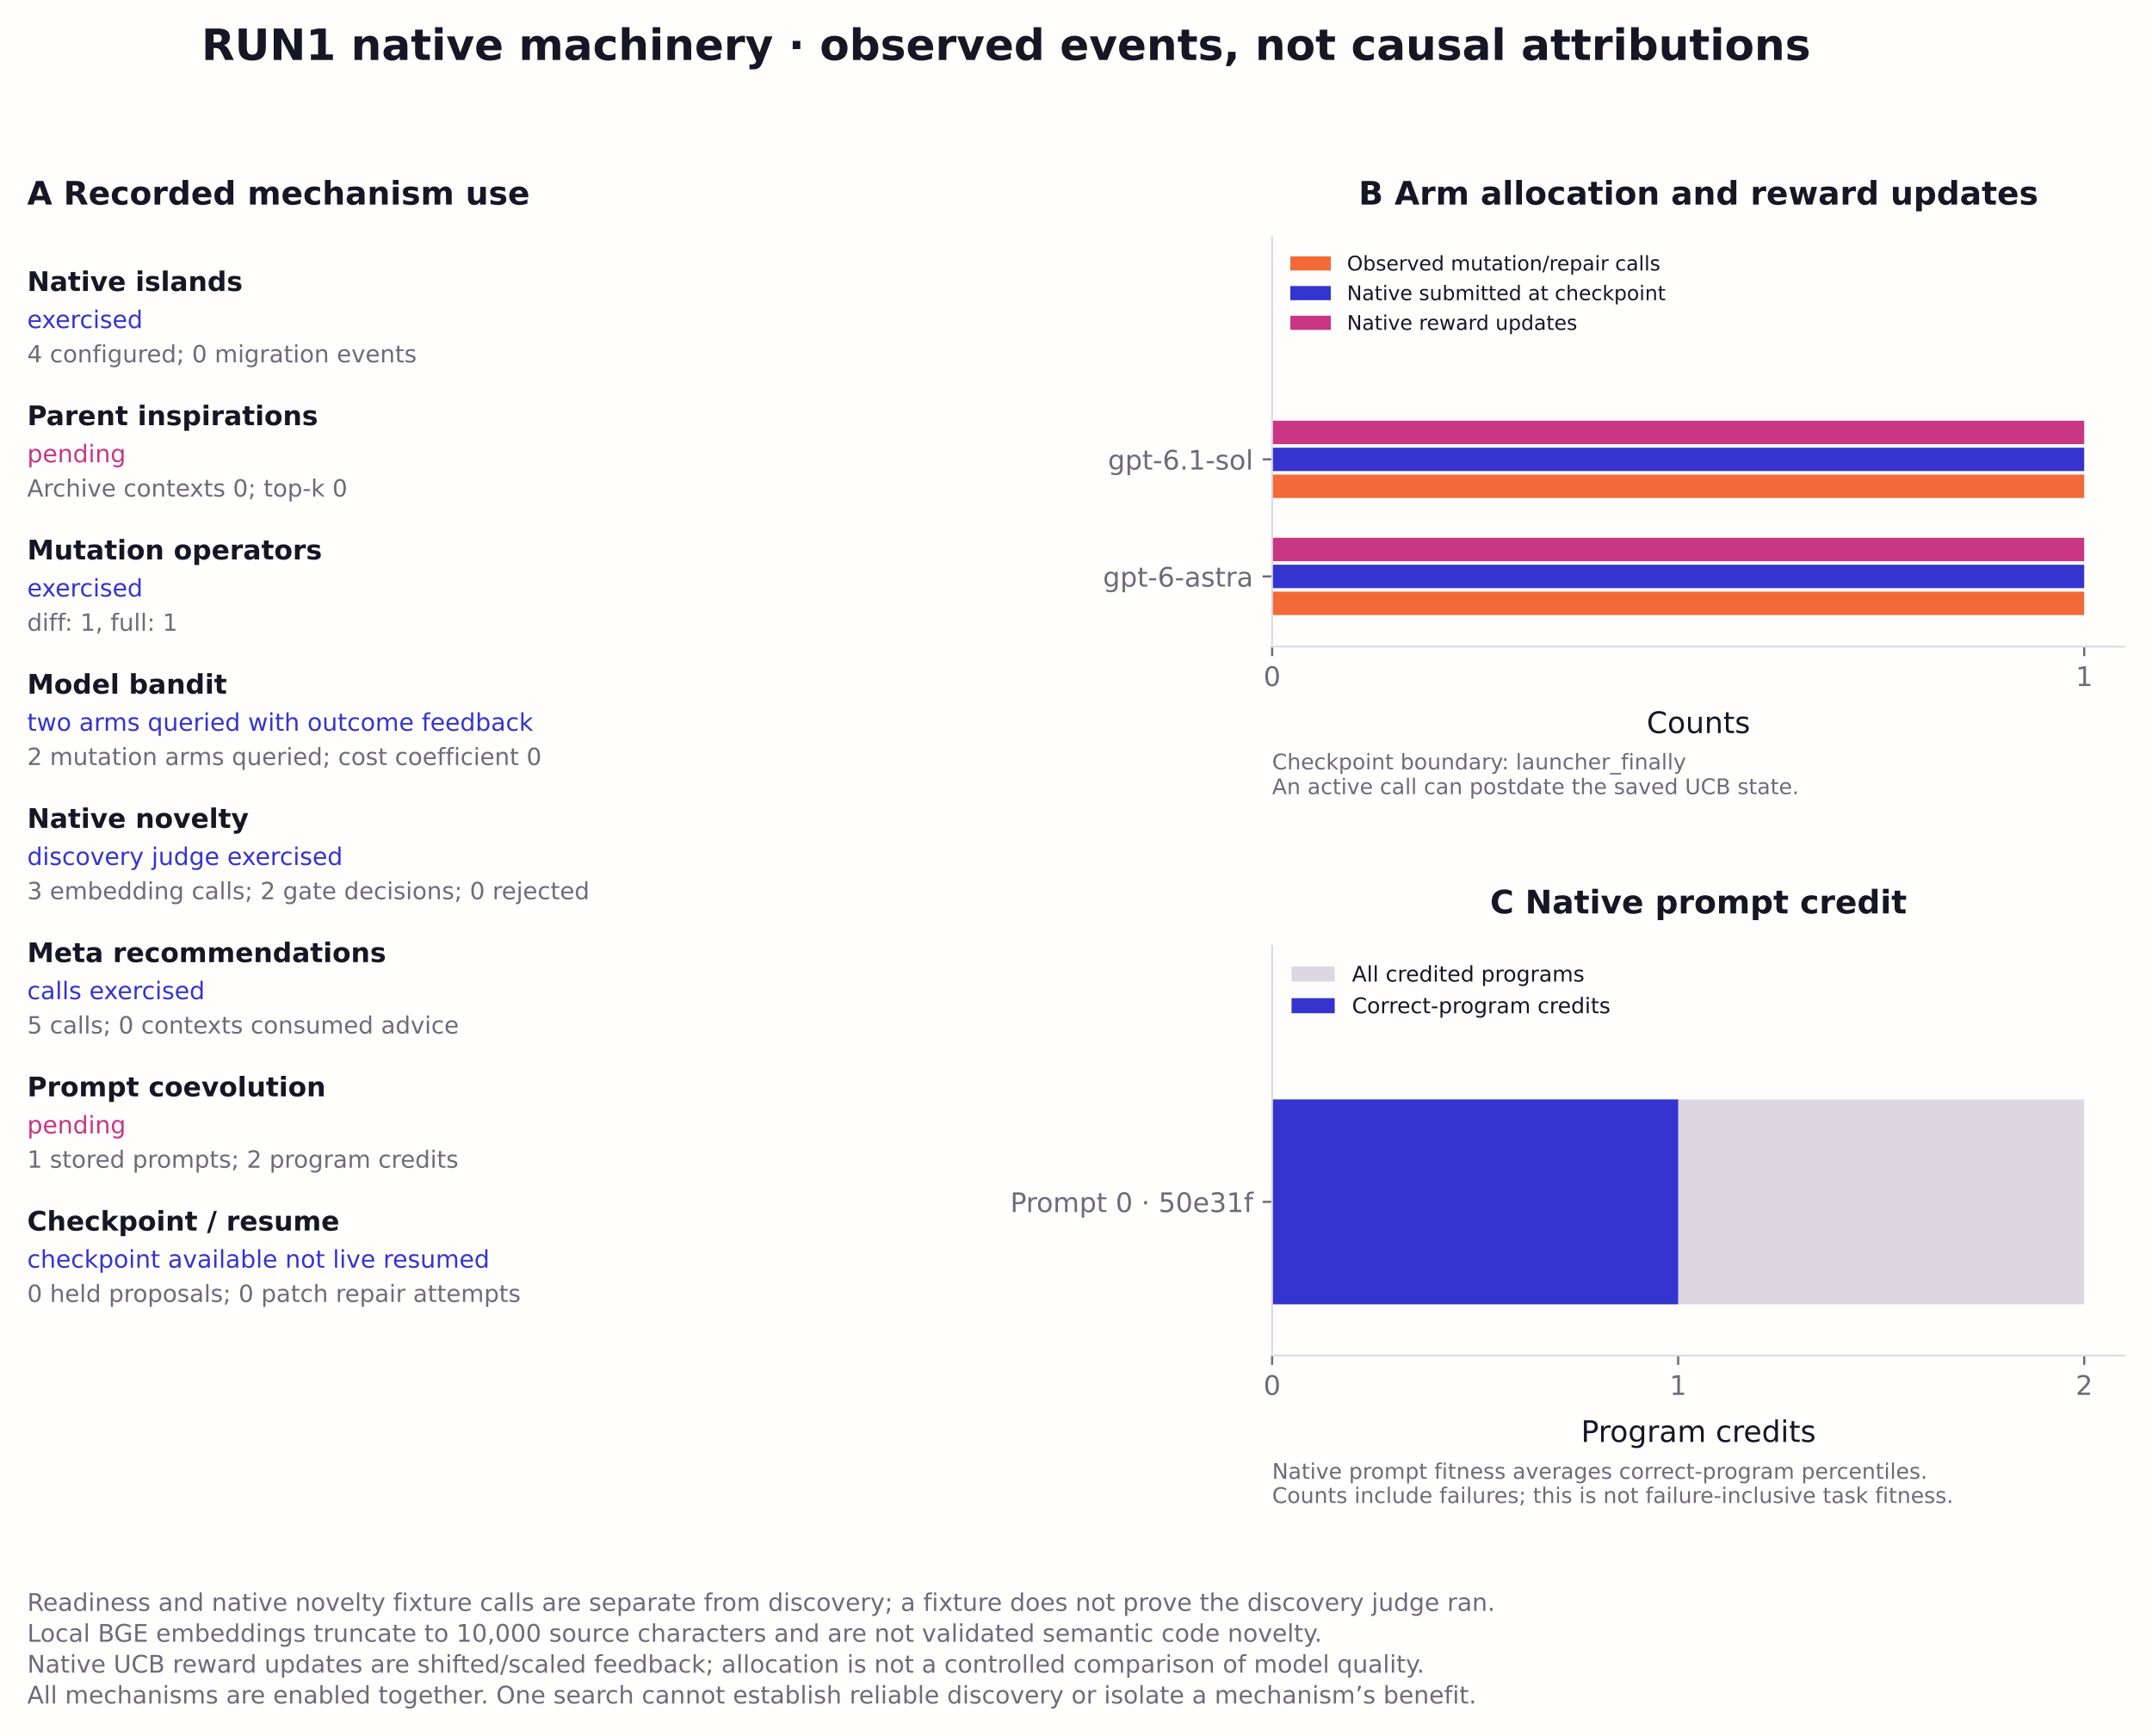
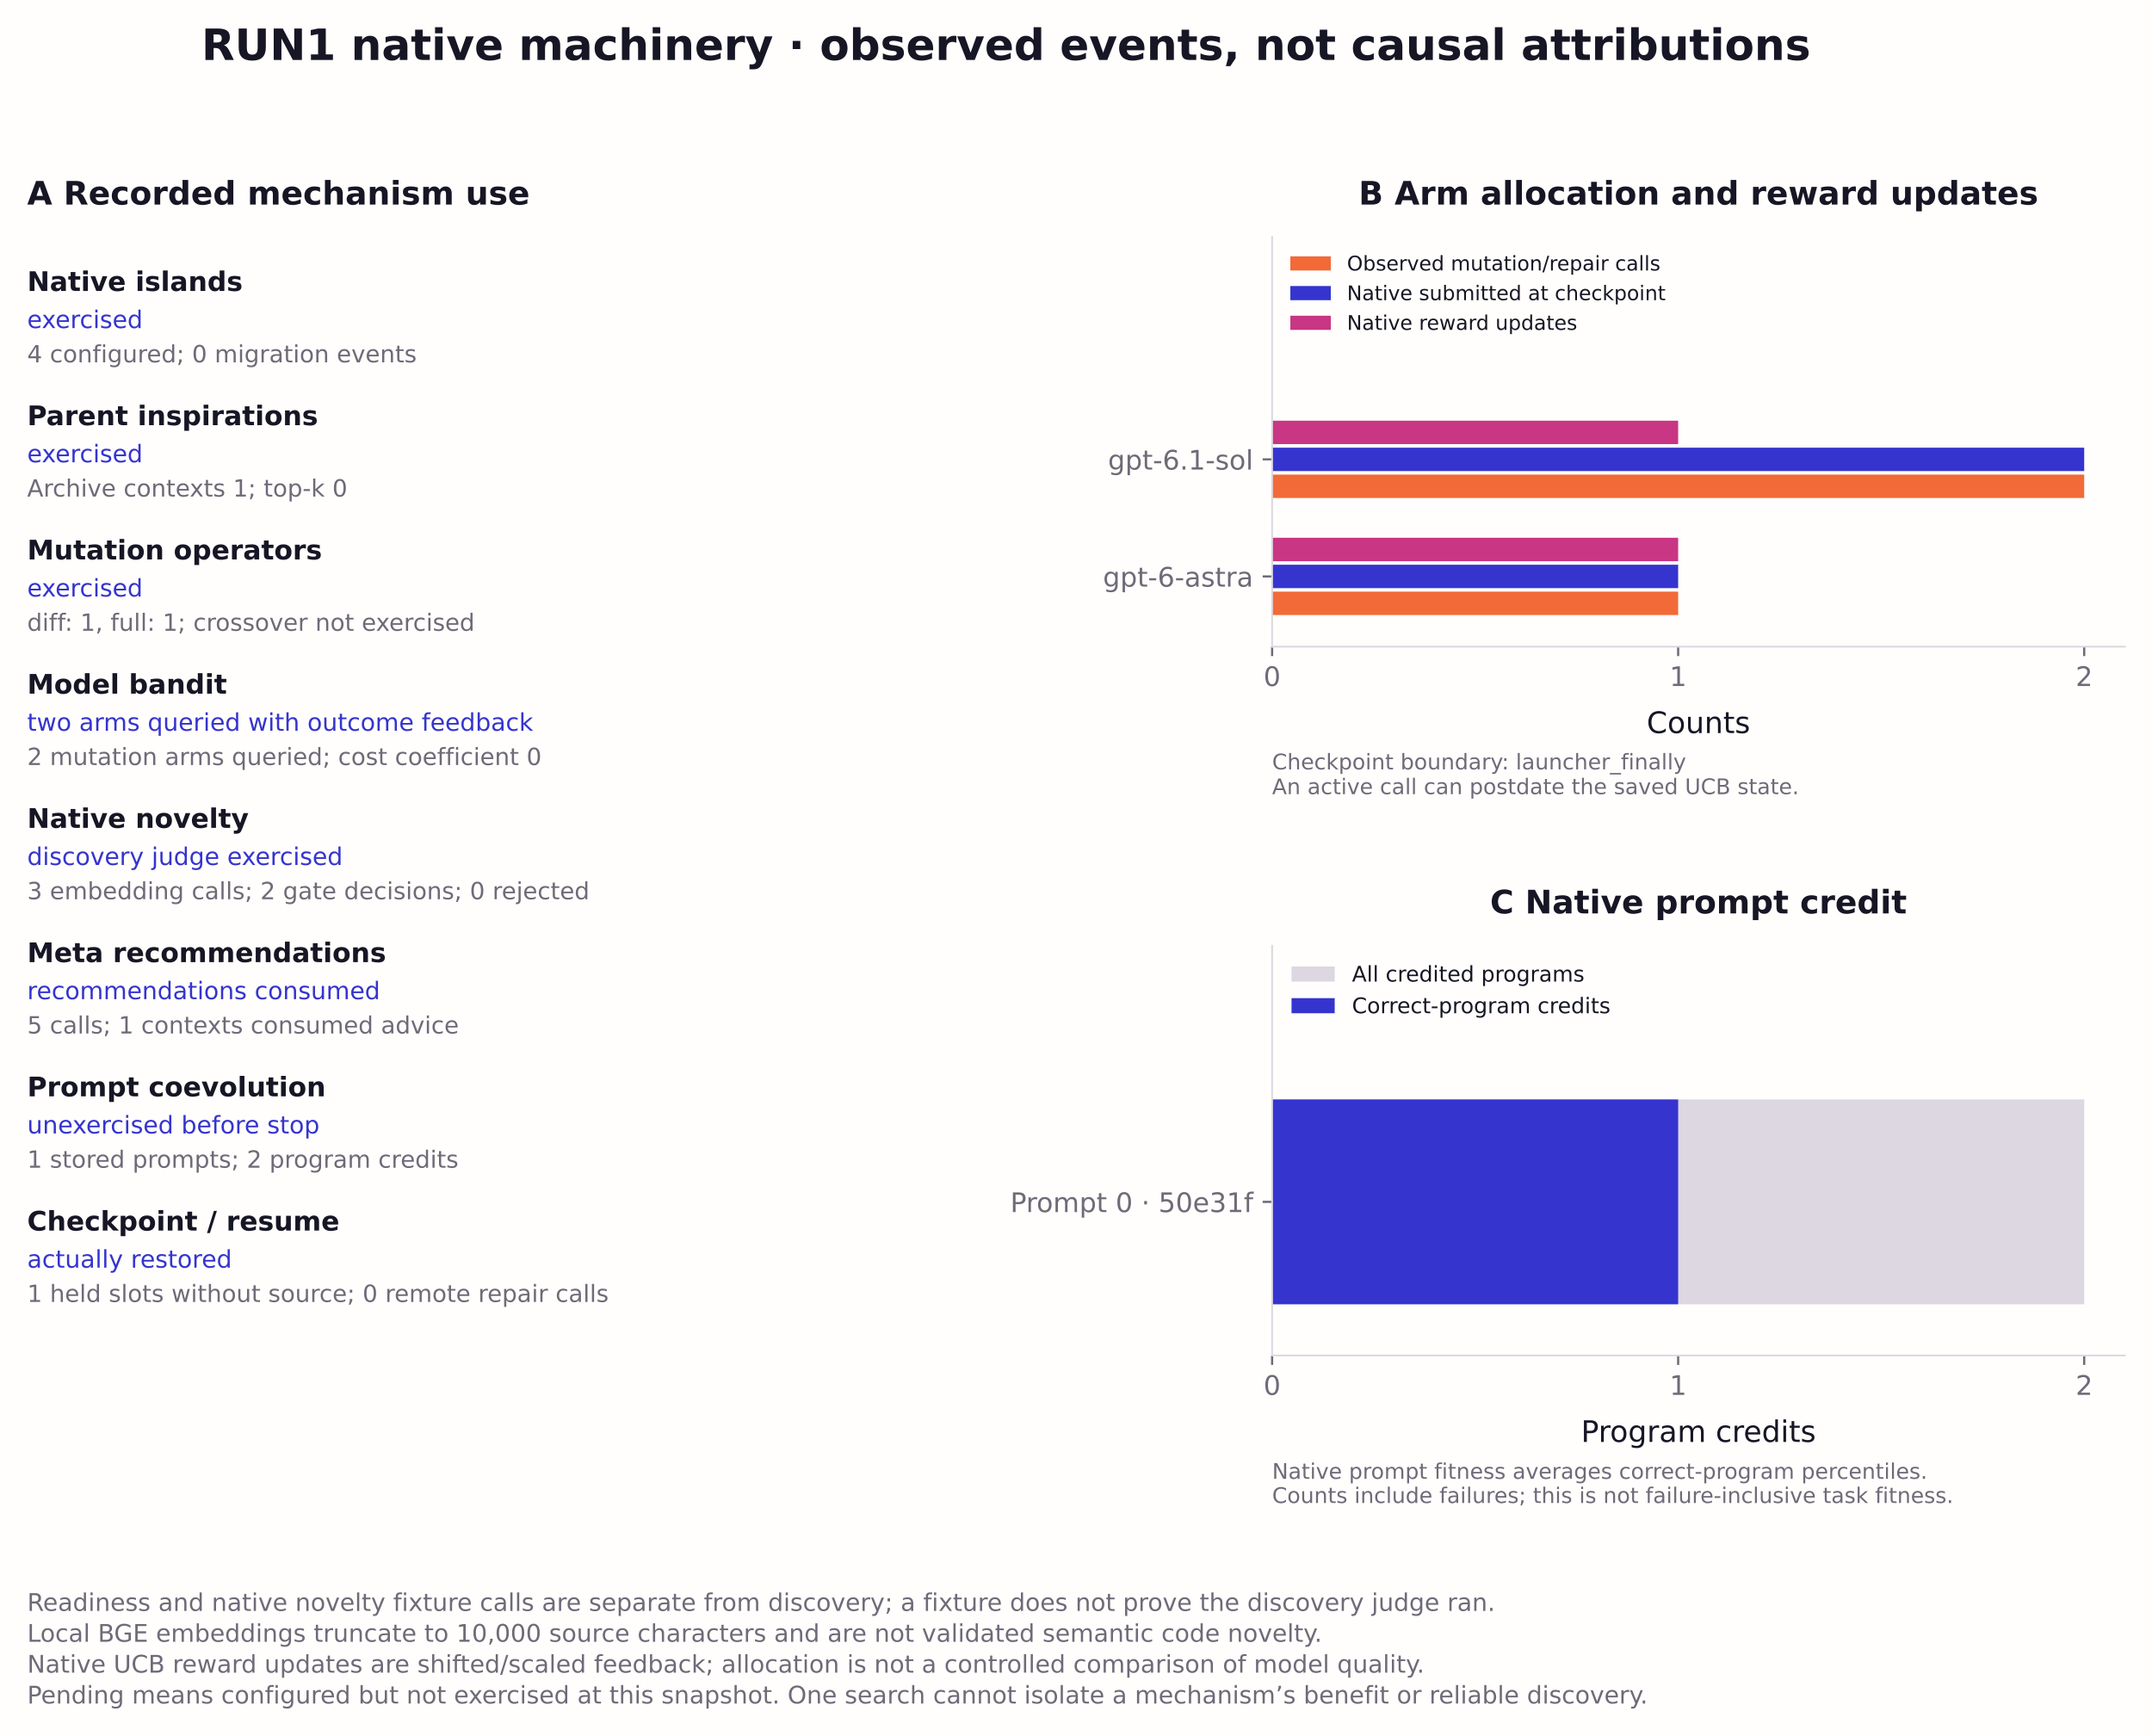
<svg xmlns="http://www.w3.org/2000/svg" xmlns:xlink="http://www.w3.org/1999/xlink" width="797.76pt" height="643.536pt" viewBox="0 0 797.76 643.536" version="1.1">
  <defs>
    <style type="text/css">*{stroke-linejoin: round; stroke-linecap: butt}</style>
  </defs>
  <g id="figure_1">
    <g id="patch_1">
      <path d="M 0 643.536 L 797.76 643.536 L 797.76 0 L 0 0 z " style="fill: #fffefc" />
    </g>
    <g id="axes_1">
      <g id="text_1">
        <text style="font-weight: 700; font-size: 10px; font-family: 'DejaVu Sans'; text-anchor: start; fill: #161625" x="10.08" y="107.88" transform="rotate(-0 10.08 107.88)">Native islands</text>
      </g>
      <g id="text_2">
        <text style="font-size: 9px; font-family: 'DejaVu Sans'; text-anchor: start; fill: #3534cf" x="10.08" y="121.635" transform="rotate(-0 10.08 121.6354)">exercised</text>
      </g>
      <g id="text_3">
        <text style="font-size: 8.8px; font-family: 'DejaVu Sans'; text-anchor: start; fill: #6f6a78" x="10.08" y="134.34" transform="rotate(-0 10.08 134.3397)">4 configured; 0 migration events</text>
      </g>
      <g id="text_4">
        <text style="font-weight: 700; font-size: 10px; font-family: 'DejaVu Sans'; text-anchor: start; fill: #161625" x="10.08" y="157.646" transform="rotate(-0 10.08 157.6464)">Parent inspirations</text>
      </g>
      <g id="text_5">
-         <text style="font-size: 9px; font-family: 'DejaVu Sans'; text-anchor: start; fill: #c93683" x="10.08" y="171.402" transform="rotate(-0 10.08 171.4018)">pending</text>
+         <text style="font-size: 9px; font-family: 'DejaVu Sans'; text-anchor: start; fill: #3534cf" x="10.08" y="171.402" transform="rotate(-0 10.08 171.4018)">exercised</text>
      </g>
      <g id="text_6">
-         <text style="font-size: 8.8px; font-family: 'DejaVu Sans'; text-anchor: start; fill: #6f6a78" x="10.08" y="184.106" transform="rotate(-0 10.08 184.1061)">Archive contexts 0; top-k 0</text>
+         <text style="font-size: 8.8px; font-family: 'DejaVu Sans'; text-anchor: start; fill: #6f6a78" x="10.08" y="184.106" transform="rotate(-0 10.08 184.1061)">Archive contexts 1; top-k 0</text>
      </g>
      <g id="text_7">
        <text style="font-weight: 700; font-size: 10px; font-family: 'DejaVu Sans'; text-anchor: start; fill: #161625" x="10.08" y="207.413" transform="rotate(-0 10.08 207.4128)">Mutation operators</text>
      </g>
      <g id="text_8">
        <text style="font-size: 9px; font-family: 'DejaVu Sans'; text-anchor: start; fill: #3534cf" x="10.08" y="221.168" transform="rotate(-0 10.08 221.1682)">exercised</text>
      </g>
      <g id="text_9">
-         <text style="font-size: 8.8px; font-family: 'DejaVu Sans'; text-anchor: start; fill: #6f6a78" x="10.08" y="233.873" transform="rotate(-0 10.08 233.8725)">diff: 1, full: 1</text>
+         <text style="font-size: 8.8px; font-family: 'DejaVu Sans'; text-anchor: start; fill: #6f6a78" x="10.08" y="233.873" transform="rotate(-0 10.08 233.8725)">diff: 1, full: 1; crossover not exercised</text>
      </g>
      <g id="text_10">
        <text style="font-weight: 700; font-size: 10px; font-family: 'DejaVu Sans'; text-anchor: start; fill: #161625" x="10.08" y="257.179" transform="rotate(-0 10.08 257.1792)">Model bandit</text>
      </g>
      <g id="text_11">
        <text style="font-size: 9px; font-family: 'DejaVu Sans'; text-anchor: start; fill: #3534cf" x="10.08" y="270.935" transform="rotate(-0 10.08 270.9346)">two arms queried with outcome feedback</text>
      </g>
      <g id="text_12">
        <text style="font-size: 8.8px; font-family: 'DejaVu Sans'; text-anchor: start; fill: #6f6a78" x="10.08" y="283.639" transform="rotate(-0 10.08 283.6389)">2 mutation arms queried; cost coefficient 0</text>
      </g>
      <g id="text_13">
        <text style="font-weight: 700; font-size: 10px; font-family: 'DejaVu Sans'; text-anchor: start; fill: #161625" x="10.08" y="306.946" transform="rotate(-0 10.08 306.9456)">Native novelty</text>
      </g>
      <g id="text_14">
        <text style="font-size: 9px; font-family: 'DejaVu Sans'; text-anchor: start; fill: #3534cf" x="10.08" y="320.701" transform="rotate(-0 10.08 320.701)">discovery judge exercised</text>
      </g>
      <g id="text_15">
        <text style="font-size: 8.8px; font-family: 'DejaVu Sans'; text-anchor: start; fill: #6f6a78" x="10.08" y="333.405" transform="rotate(-0 10.08 333.4053)">3 embedding calls; 2 gate decisions; 0 rejected</text>
      </g>
      <g id="text_16">
        <text style="font-weight: 700; font-size: 10px; font-family: 'DejaVu Sans'; text-anchor: start; fill: #161625" x="10.08" y="356.712" transform="rotate(-0 10.08 356.712)">Meta recommendations</text>
      </g>
      <g id="text_17">
-         <text style="font-size: 9px; font-family: 'DejaVu Sans'; text-anchor: start; fill: #3534cf" x="10.08" y="370.467" transform="rotate(-0 10.08 370.4674)">calls exercised</text>
+         <text style="font-size: 9px; font-family: 'DejaVu Sans'; text-anchor: start; fill: #3534cf" x="10.08" y="370.467" transform="rotate(-0 10.08 370.4674)">recommendations consumed</text>
      </g>
      <g id="text_18">
-         <text style="font-size: 8.8px; font-family: 'DejaVu Sans'; text-anchor: start; fill: #6f6a78" x="10.08" y="383.172" transform="rotate(-0 10.08 383.1717)">5 calls; 0 contexts consumed advice</text>
+         <text style="font-size: 8.8px; font-family: 'DejaVu Sans'; text-anchor: start; fill: #6f6a78" x="10.08" y="383.172" transform="rotate(-0 10.08 383.1717)">5 calls; 1 contexts consumed advice</text>
      </g>
      <g id="text_19">
        <text style="font-weight: 700; font-size: 10px; font-family: 'DejaVu Sans'; text-anchor: start; fill: #161625" x="10.08" y="406.478" transform="rotate(-0 10.08 406.4784)">Prompt coevolution</text>
      </g>
      <g id="text_20">
-         <text style="font-size: 9px; font-family: 'DejaVu Sans'; text-anchor: start; fill: #c93683" x="10.08" y="420.234" transform="rotate(-0 10.08 420.2338)">pending</text>
+         <text style="font-size: 9px; font-family: 'DejaVu Sans'; text-anchor: start; fill: #3534cf" x="10.08" y="420.234" transform="rotate(-0 10.08 420.2338)">unexercised before stop</text>
      </g>
      <g id="text_21">
        <text style="font-size: 8.8px; font-family: 'DejaVu Sans'; text-anchor: start; fill: #6f6a78" x="10.08" y="432.938" transform="rotate(-0 10.08 432.9381)">1 stored prompts; 2 program credits</text>
      </g>
      <g id="text_22">
        <text style="font-weight: 700; font-size: 10px; font-family: 'DejaVu Sans'; text-anchor: start; fill: #161625" x="10.08" y="456.245" transform="rotate(-0 10.08 456.2448)">Checkpoint / resume</text>
      </g>
      <g id="text_23">
-         <text style="font-size: 9px; font-family: 'DejaVu Sans'; text-anchor: start; fill: #3534cf" x="10.08" y="470" transform="rotate(-0 10.08 470.0002)">checkpoint available not live resumed</text>
+         <text style="font-size: 9px; font-family: 'DejaVu Sans'; text-anchor: start; fill: #3534cf" x="10.08" y="470" transform="rotate(-0 10.08 470.0002)">actually restored</text>
      </g>
      <g id="text_24">
-         <text style="font-size: 8.8px; font-family: 'DejaVu Sans'; text-anchor: start; fill: #6f6a78" x="10.08" y="482.705" transform="rotate(-0 10.08 482.7045)">0 held proposals; 0 patch repair attempts</text>
+         <text style="font-size: 8.8px; font-family: 'DejaVu Sans'; text-anchor: start; fill: #6f6a78" x="10.08" y="482.705" transform="rotate(-0 10.08 482.7045)">1 held slots without source; 0 remote repair calls</text>
      </g>
      <g id="text_25">
        <text style="font-weight: 700; font-size: 12px; font-family: 'DejaVu Sans'; text-anchor: start; fill: #161625" x="10.08" y="75.84" transform="rotate(-0 10.08 75.84)">A  Recorded mechanism use</text>
      </g>
    </g>
    <g id="axes_2">
      <g id="patch_2">
        <path d="M 471.582 239.752 L 787.68 239.752 L 787.68 87.84 L 471.582 87.84 z " style="fill: #fffefc" />
      </g>
      <g id="patch_3">
-         <path d="M 471.582 228.033 L 772.628 228.033 L 772.628 219.352 L 471.582 219.352 z " clip-path="url(#p3bfd364695)" style="fill: #f26a37" />
+         <path d="M 471.582 228.033 L 622.105 228.033 L 622.105 219.352 L 471.582 219.352 z " clip-path="url(#p3bfd364695)" style="fill: #f26a37" />
      </g>
      <g id="patch_4">
        <path d="M 471.582 184.63 L 772.628 184.63 L 772.628 175.949 L 471.582 175.949 z " clip-path="url(#p3bfd364695)" style="fill: #f26a37" />
      </g>
      <g id="patch_5">
-         <path d="M 471.582 218.05 L 772.628 218.05 L 772.628 209.37 L 471.582 209.37 z " clip-path="url(#p3bfd364695)" style="fill: #3534cf" />
+         <path d="M 471.582 218.05 L 622.105 218.05 L 622.105 209.37 L 471.582 209.37 z " clip-path="url(#p3bfd364695)" style="fill: #3534cf" />
      </g>
      <g id="patch_6">
        <path d="M 471.582 174.647 L 772.628 174.647 L 772.628 165.966 L 471.582 165.966 z " clip-path="url(#p3bfd364695)" style="fill: #3534cf" />
      </g>
      <g id="patch_7">
-         <path d="M 471.582 208.068 L 772.628 208.068 L 772.628 199.387 L 471.582 199.387 z " clip-path="url(#p3bfd364695)" style="fill: #c93683" />
+         <path d="M 471.582 208.068 L 622.105 208.068 L 622.105 199.387 L 471.582 199.387 z " clip-path="url(#p3bfd364695)" style="fill: #c93683" />
      </g>
      <g id="patch_8">
-         <path d="M 471.582 164.664 L 772.628 164.664 L 772.628 155.983 L 471.582 155.983 z " clip-path="url(#p3bfd364695)" style="fill: #c93683" />
+         <path d="M 471.582 164.664 L 622.105 164.664 L 622.105 155.983 L 471.582 155.983 z " clip-path="url(#p3bfd364695)" style="fill: #c93683" />
      </g>
      <g id="matplotlib.axis_1">
        <g id="xtick_1">
          <g id="line2d_1">
            <defs>
              <path id="m9706a7be92" d="M 0 0 L 0 3.5 " style="stroke: #6f6a78; stroke-width: 0.8" />
            </defs>
            <g>
              <use xlink:href="#m9706a7be92" x="471.582" y="239.752" style="fill: #6f6a78; stroke: #6f6a78; stroke-width: 0.8" />
            </g>
          </g>
          <g id="text_26">
            <text style="font-size: 10px; font-family: 'DejaVu Sans'; text-anchor: middle; fill: #6f6a78" x="471.582" y="254.351" transform="rotate(-0 471.5824 254.3505)">0</text>
          </g>
        </g>
        <g id="xtick_2">
          <g id="line2d_2">
            <g>
+               <use xlink:href="#m9706a7be92" x="622.105" y="239.752" style="fill: #6f6a78; stroke: #6f6a78; stroke-width: 0.8" />
+             </g>
+           </g>
+           <g id="text_27">
+             <text style="font-size: 10px; font-family: 'DejaVu Sans'; text-anchor: middle; fill: #6f6a78" x="622.105" y="254.351" transform="rotate(-0 622.1051 254.3505)">1</text>
+           </g>
+         </g>
+         <g id="xtick_3">
+           <g id="line2d_3">
+             <g>
              <use xlink:href="#m9706a7be92" x="772.628" y="239.752" style="fill: #6f6a78; stroke: #6f6a78; stroke-width: 0.8" />
            </g>
          </g>
-           <g id="text_27">
-             <text style="font-size: 10px; font-family: 'DejaVu Sans'; text-anchor: middle; fill: #6f6a78" x="772.628" y="254.351" transform="rotate(-0 772.6277 254.3505)">1</text>
-           </g>
-         </g>
-         <g id="text_28">
+           <g id="text_28">
+             <text style="font-size: 10px; font-family: 'DejaVu Sans'; text-anchor: middle; fill: #6f6a78" x="772.628" y="254.351" transform="rotate(-0 772.6277 254.3505)">2</text>
+           </g>
+         </g>
+         <g id="text_29">
          <text style="font-size: 11px; font-family: 'DejaVu Sans'; text-anchor: middle; fill: #161625" x="629.631" y="271.788" transform="rotate(-0 629.6312 271.7885)">Counts</text>
        </g>
      </g>
      <g id="matplotlib.axis_2">
        <g id="ytick_1">
-           <g id="line2d_3">
+           <g id="line2d_4">
            <defs>
              <path id="m04c4370693" d="M 0 0 L -3.5 0 " style="stroke: #6f6a78; stroke-width: 0.8" />
            </defs>
            <g>
              <use xlink:href="#m04c4370693" x="471.582" y="213.71" style="fill: #6f6a78; stroke: #6f6a78; stroke-width: 0.8" />
            </g>
          </g>
-           <g id="text_29">
+           <g id="text_30">
            <text style="font-size: 10px; font-family: 'DejaVu Sans'; text-anchor: end; fill: #6f6a78" x="464.582" y="217.509" transform="rotate(-0 464.5824 217.5092)">gpt-6-astra</text>
          </g>
        </g>
        <g id="ytick_2">
-           <g id="line2d_4">
+           <g id="line2d_5">
            <g>
              <use xlink:href="#m04c4370693" x="471.582" y="170.307" style="fill: #6f6a78; stroke: #6f6a78; stroke-width: 0.8" />
            </g>
          </g>
-           <g id="text_30">
+           <g id="text_31">
            <text style="font-size: 10px; font-family: 'DejaVu Sans'; text-anchor: end; fill: #6f6a78" x="464.582" y="174.106" transform="rotate(-0 464.5824 174.1058)">gpt-6.1-sol</text>
          </g>
        </g>
      </g>
      <g id="patch_9">
        <path d="M 471.582 239.752 L 471.582 87.84 " style="fill: none; stroke: #dcd7e0; stroke-width: 0.65; stroke-linejoin: miter; stroke-linecap: square" />
      </g>
      <g id="patch_10">
        <path d="M 471.582 239.752 L 787.68 239.752 " style="fill: none; stroke: #dcd7e0; stroke-width: 0.65; stroke-linejoin: miter; stroke-linecap: square" />
      </g>
-       <g id="text_31">
+       <g id="text_32">
        <text style="font-size: 8px; font-family: 'DejaVu Sans'; fill: #6f6a78" transform="translate(471.5824 285.2597)">Checkpoint boundary: launcher_finally</text>
        <text style="font-size: 8px; font-family: 'DejaVu Sans'; fill: #6f6a78" transform="translate(471.5824 294.4404)">An active call can postdate the saved UCB state.</text>
      </g>
-       <g id="text_32">
+       <g id="text_33">
        <text style="font-weight: 700; font-size: 12px; font-family: 'DejaVu Sans'; text-anchor: middle; fill: #161625" x="629.631" y="75.84" transform="rotate(-0 629.6312 75.84)">B  Arm allocation and reward updates</text>
      </g>
      <g id="legend_1">
        <g id="patch_11">
          <path d="M 478.332 100.289 L 493.332 100.289 L 493.332 95.039 L 478.332 95.039 z " style="fill: #f26a37" />
        </g>
-         <g id="text_33">
+         <g id="text_34">
          <text style="font-size: 7.5px; font-family: 'DejaVu Sans'; text-anchor: start; fill: #161625" x="499.332" y="100.289" transform="rotate(-0 499.3324 100.2888)">Observed mutation/repair calls</text>
        </g>
        <g id="patch_12">
          <path d="M 478.332 111.297 L 493.332 111.297 L 493.332 106.047 L 478.332 106.047 z " style="fill: #3534cf" />
        </g>
-         <g id="text_34">
+         <g id="text_35">
          <text style="font-size: 7.5px; font-family: 'DejaVu Sans'; text-anchor: start; fill: #161625" x="499.332" y="111.297" transform="rotate(-0 499.3324 111.2974)">Native submitted at checkpoint</text>
        </g>
        <g id="patch_13">
          <path d="M 478.332 122.306 L 493.332 122.306 L 493.332 117.056 L 478.332 117.056 z " style="fill: #c93683" />
        </g>
-         <g id="text_35">
+         <g id="text_36">
          <text style="font-size: 7.5px; font-family: 'DejaVu Sans'; text-anchor: start; fill: #161625" x="499.332" y="122.306" transform="rotate(-0 499.3324 122.306)">Native reward updates</text>
        </g>
      </g>
    </g>
    <g id="axes_3">
      <g id="patch_14">
        <path d="M 471.582 502.56 L 787.68 502.56 L 787.68 350.648 L 471.582 350.648 z " style="fill: #fffefc" />
      </g>
      <g id="patch_15">
        <path d="M 471.582 407.615 L 772.628 407.615 L 772.628 483.571 L 471.582 483.571 z " clip-path="url(#p77b57ad886)" style="fill: #dcd7e0" />
      </g>
      <g id="patch_16">
        <path d="M 471.582 407.615 L 622.105 407.615 L 622.105 483.571 L 471.582 483.571 z " clip-path="url(#p77b57ad886)" style="fill: #3534cf" />
      </g>
      <g id="matplotlib.axis_3">
-         <g id="xtick_3">
-           <g id="line2d_5">
-             <g>
-               <use xlink:href="#m9706a7be92" x="471.582" y="502.56" style="fill: #6f6a78; stroke: #6f6a78; stroke-width: 0.8" />
-             </g>
-           </g>
-           <g id="text_36">
-             <text style="font-size: 10px; font-family: 'DejaVu Sans'; text-anchor: middle; fill: #6f6a78" x="471.582" y="517.158" transform="rotate(-0 471.5824 517.1584)">0</text>
-           </g>
-         </g>
        <g id="xtick_4">
          <g id="line2d_6">
            <g>
-               <use xlink:href="#m9706a7be92" x="622.105" y="502.56" style="fill: #6f6a78; stroke: #6f6a78; stroke-width: 0.8" />
+               <use xlink:href="#m9706a7be92" x="471.582" y="502.56" style="fill: #6f6a78; stroke: #6f6a78; stroke-width: 0.8" />
            </g>
          </g>
          <g id="text_37">
-             <text style="font-size: 10px; font-family: 'DejaVu Sans'; text-anchor: middle; fill: #6f6a78" x="622.105" y="517.158" transform="rotate(-0 622.1051 517.1584)">1</text>
+             <text style="font-size: 10px; font-family: 'DejaVu Sans'; text-anchor: middle; fill: #6f6a78" x="471.582" y="517.158" transform="rotate(-0 471.5824 517.1584)">0</text>
          </g>
        </g>
        <g id="xtick_5">
          <g id="line2d_7">
            <g>
+               <use xlink:href="#m9706a7be92" x="622.105" y="502.56" style="fill: #6f6a78; stroke: #6f6a78; stroke-width: 0.8" />
+             </g>
+           </g>
+           <g id="text_38">
+             <text style="font-size: 10px; font-family: 'DejaVu Sans'; text-anchor: middle; fill: #6f6a78" x="622.105" y="517.158" transform="rotate(-0 622.1051 517.1584)">1</text>
+           </g>
+         </g>
+         <g id="xtick_6">
+           <g id="line2d_8">
+             <g>
              <use xlink:href="#m9706a7be92" x="772.628" y="502.56" style="fill: #6f6a78; stroke: #6f6a78; stroke-width: 0.8" />
            </g>
          </g>
-           <g id="text_38">
+           <g id="text_39">
            <text style="font-size: 10px; font-family: 'DejaVu Sans'; text-anchor: middle; fill: #6f6a78" x="772.628" y="517.158" transform="rotate(-0 772.6277 517.1584)">2</text>
          </g>
        </g>
-         <g id="text_39">
+         <g id="text_40">
          <text style="font-size: 11px; font-family: 'DejaVu Sans'; text-anchor: middle; fill: #161625" x="629.631" y="534.596" transform="rotate(-0 629.6312 534.5964)">Program credits</text>
        </g>
      </g>
      <g id="matplotlib.axis_4">
        <g id="ytick_3">
-           <g id="line2d_8">
+           <g id="line2d_9">
            <g>
              <use xlink:href="#m04c4370693" x="471.582" y="445.593" style="fill: #6f6a78; stroke: #6f6a78; stroke-width: 0.8" />
            </g>
          </g>
-           <g id="text_40">
+           <g id="text_41">
            <text style="font-size: 10px; font-family: 'DejaVu Sans'; text-anchor: end; fill: #6f6a78" x="464.582" y="449.392" transform="rotate(-0 464.5824 449.3922)">Prompt 0 · 50e31f</text>
          </g>
        </g>
      </g>
      <g id="patch_17">
        <path d="M 471.582 502.56 L 471.582 350.648 " style="fill: none; stroke: #dcd7e0; stroke-width: 0.65; stroke-linejoin: miter; stroke-linecap: square" />
      </g>
      <g id="patch_18">
        <path d="M 471.582 502.56 L 787.68 502.56 " style="fill: none; stroke: #dcd7e0; stroke-width: 0.65; stroke-linejoin: miter; stroke-linecap: square" />
      </g>
-       <g id="text_41">
+       <g id="text_42">
        <text style="font-size: 8px; font-family: 'DejaVu Sans'; fill: #6f6a78" transform="translate(471.5824 548.2901)">Native prompt fitness averages correct-program percentiles.</text>
        <text style="font-size: 8px; font-family: 'DejaVu Sans'; fill: #6f6a78" transform="translate(471.5824 557.2484)">Counts include failures; this is not failure-inclusive task fitness.</text>
      </g>
-       <g id="text_42">
+       <g id="text_43">
        <text style="font-weight: 700; font-size: 12px; font-family: 'DejaVu Sans'; text-anchor: middle; fill: #161625" x="629.631" y="338.648" transform="rotate(-0 629.6312 338.6479)">C  Native prompt credit</text>
      </g>
      <g id="legend_2">
        <g id="patch_19">
          <path d="M 478.782 363.927 L 494.782 363.927 L 494.782 358.327 L 478.782 358.327 z " style="fill: #dcd7e0" />
        </g>
-         <g id="text_43">
+         <g id="text_44">
          <text style="font-size: 8px; font-family: 'DejaVu Sans'; text-anchor: start; fill: #161625" x="501.182" y="363.927" transform="rotate(-0 501.1824 363.9267)">All credited programs</text>
        </g>
        <g id="patch_20">
          <path d="M 478.782 375.669 L 494.782 375.669 L 494.782 370.069 L 478.782 370.069 z " style="fill: #3534cf" />
        </g>
-         <g id="text_44">
+         <g id="text_45">
          <text style="font-size: 8px; font-family: 'DejaVu Sans'; text-anchor: start; fill: #161625" x="501.182" y="375.669" transform="rotate(-0 501.1824 375.6692)">Correct-program credits</text>
        </g>
      </g>
    </g>
-     <g id="text_45">
+     <g id="text_46">
      <text style="font-weight: 700; font-size: 16px; font-family: 'DejaVu Sans'; text-anchor: middle; fill: #161625" x="372.96" y="22.238" transform="rotate(-0 372.96 22.2375)">RUN1 native machinery · observed events, not causal attributions</text>
    </g>
-     <g id="text_46">
+     <g id="text_47">
      <text style="font-size: 9px; font-family: 'DejaVu Sans'; fill: #6f6a78" transform="translate(10.08 597.247)">Readiness and native novelty fixture calls are separate from discovery; a fixture does not prove the discovery judge ran.</text>
      <text style="font-size: 9px; font-family: 'DejaVu Sans'; fill: #6f6a78" transform="translate(10.08 608.6928)">Local BGE embeddings truncate to 10,000 source characters and are not validated semantic code novelty.</text>
      <text style="font-size: 9px; font-family: 'DejaVu Sans'; fill: #6f6a78" transform="translate(10.08 620.1385)">Native UCB reward updates are shifted/scaled feedback; allocation is not a controlled comparison of model quality.</text>
-       <text style="font-size: 9px; font-family: 'DejaVu Sans'; fill: #6f6a78" transform="translate(10.08 631.5843)">All mechanisms are enabled together. One search cannot establish reliable discovery or isolate a mechanism’s benefit.</text>
+       <text style="font-size: 9px; font-family: 'DejaVu Sans'; fill: #6f6a78" transform="translate(10.08 631.5843)">Pending means configured but not exercised at this snapshot. One search cannot isolate a mechanism’s benefit or reliable discovery.</text>
    </g>
  </g>
  <defs>
    <clipPath id="p3bfd364695">
      <rect x="471.582" y="87.84" width="316.098" height="151.912" />
    </clipPath>
    <clipPath id="p77b57ad886">
      <rect x="471.582" y="350.648" width="316.098" height="151.912" />
    </clipPath>
  </defs>
</svg>
